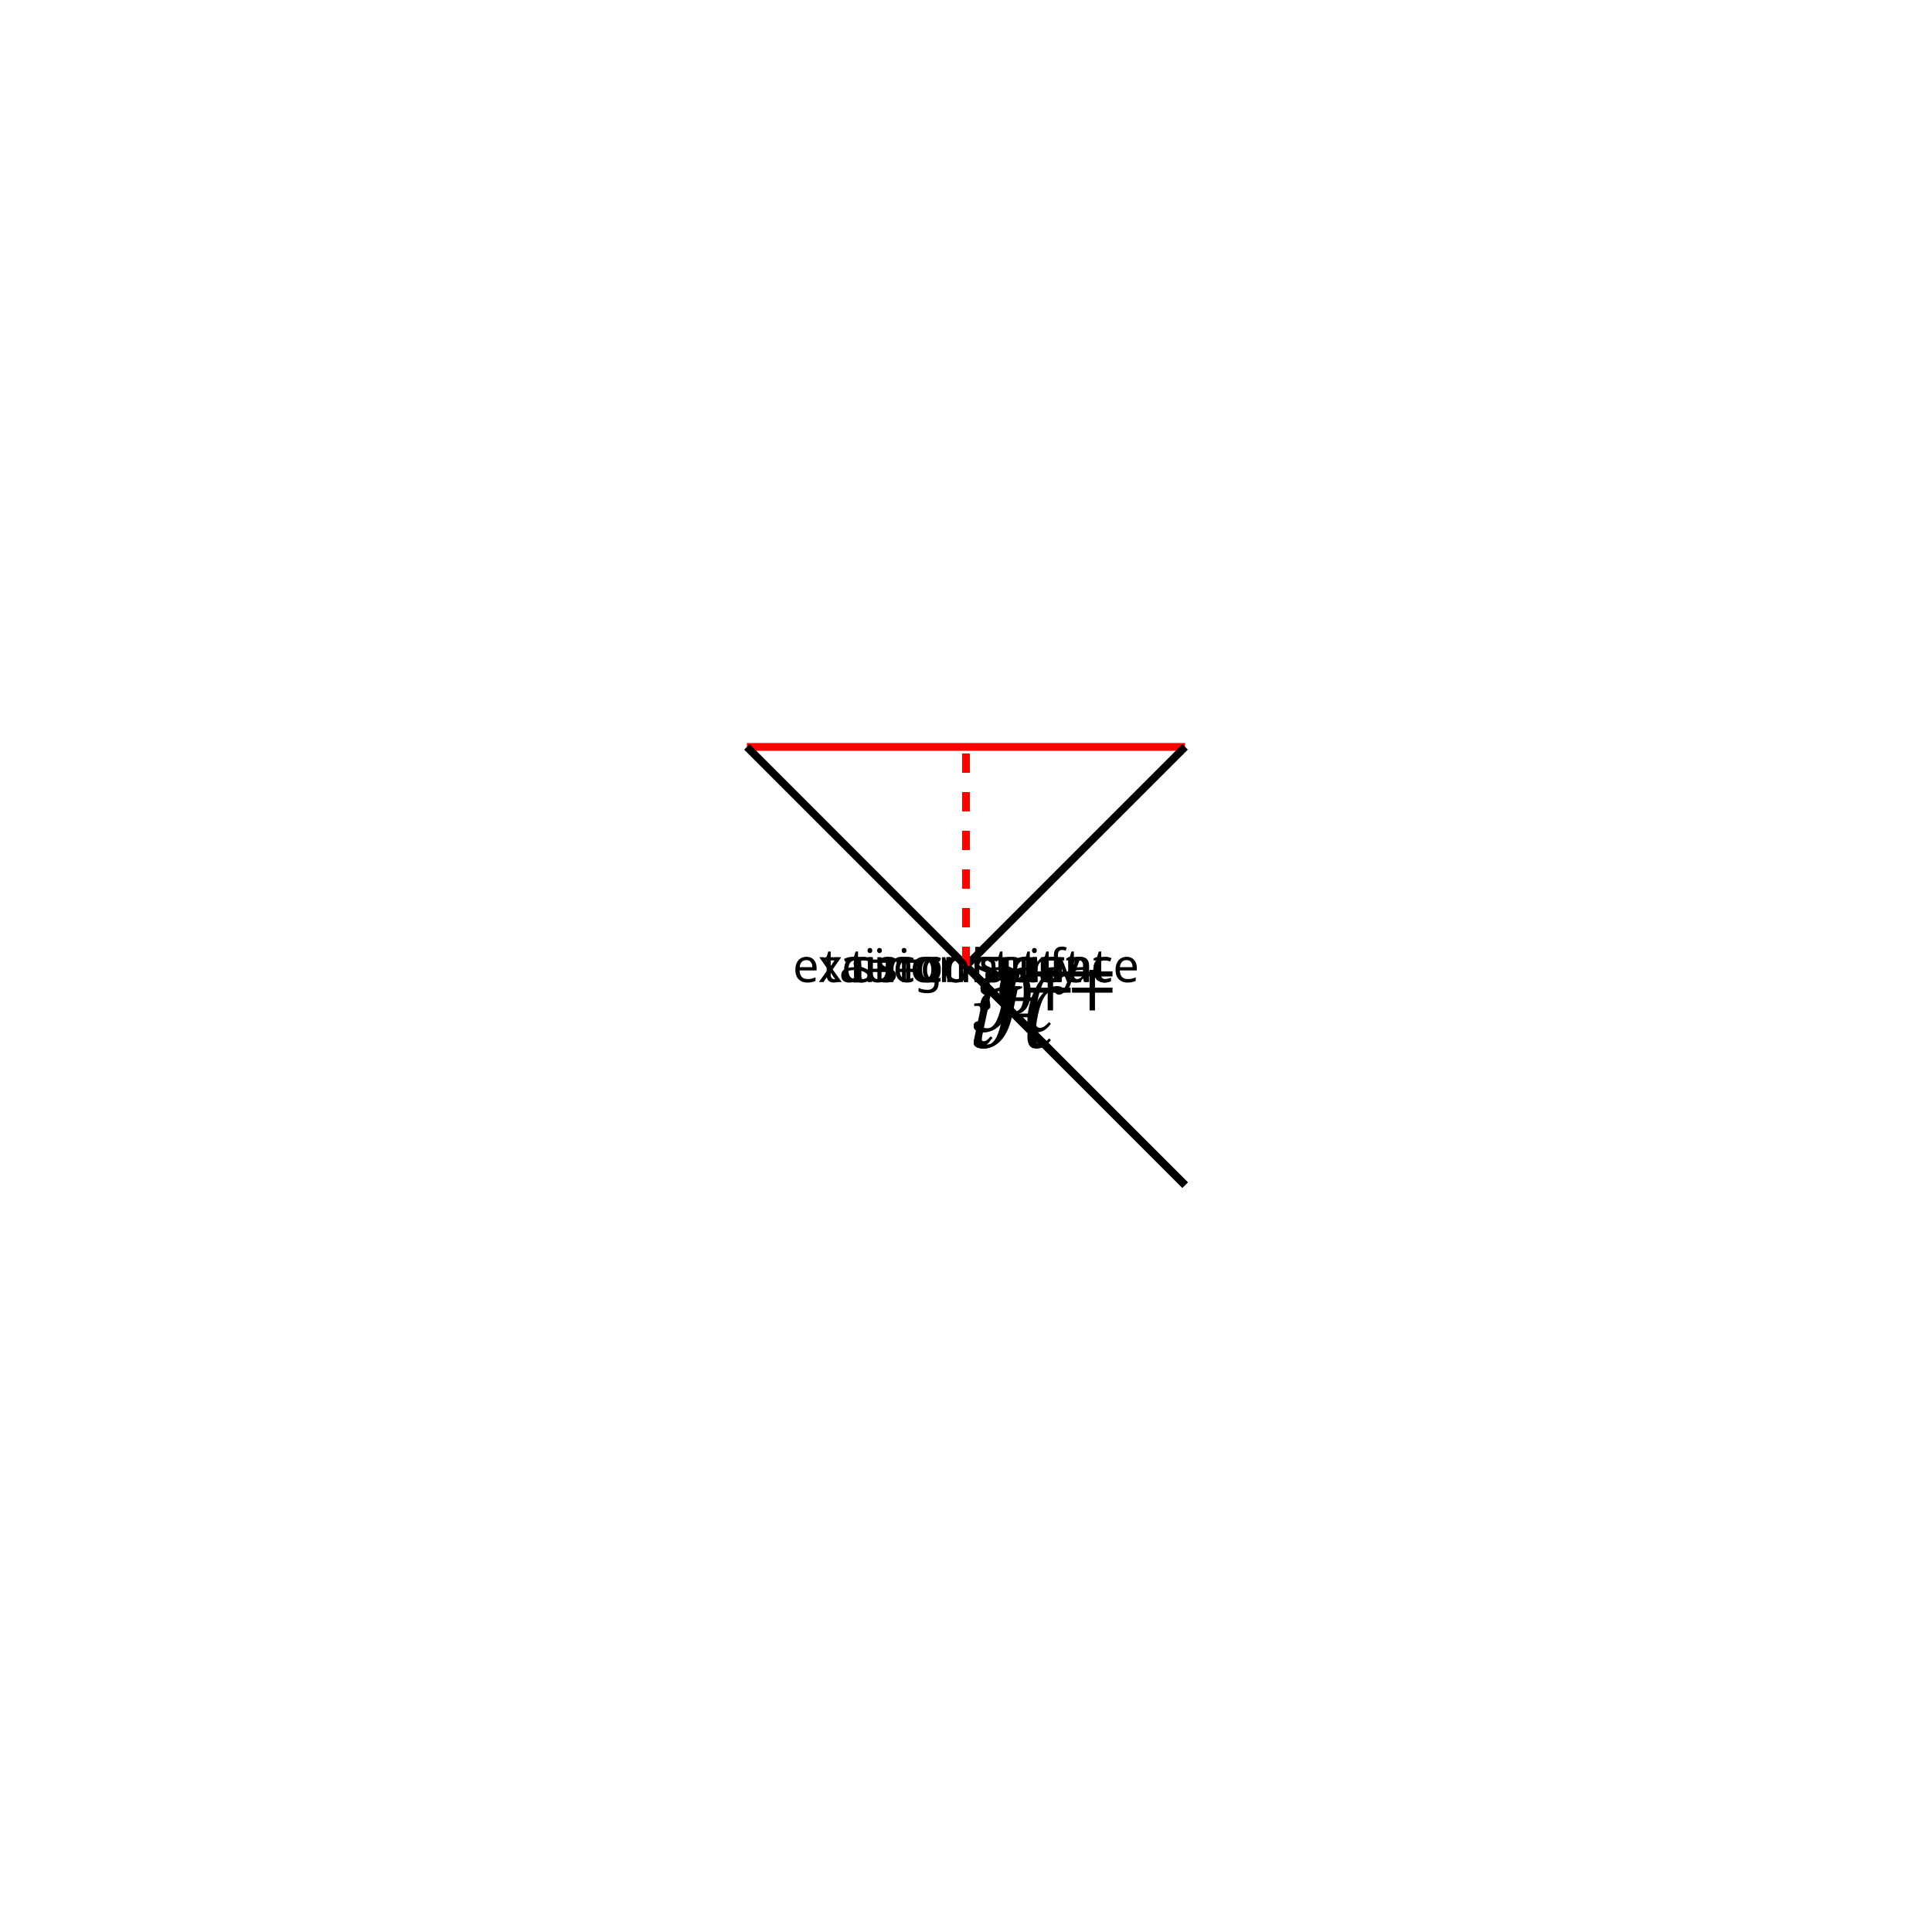
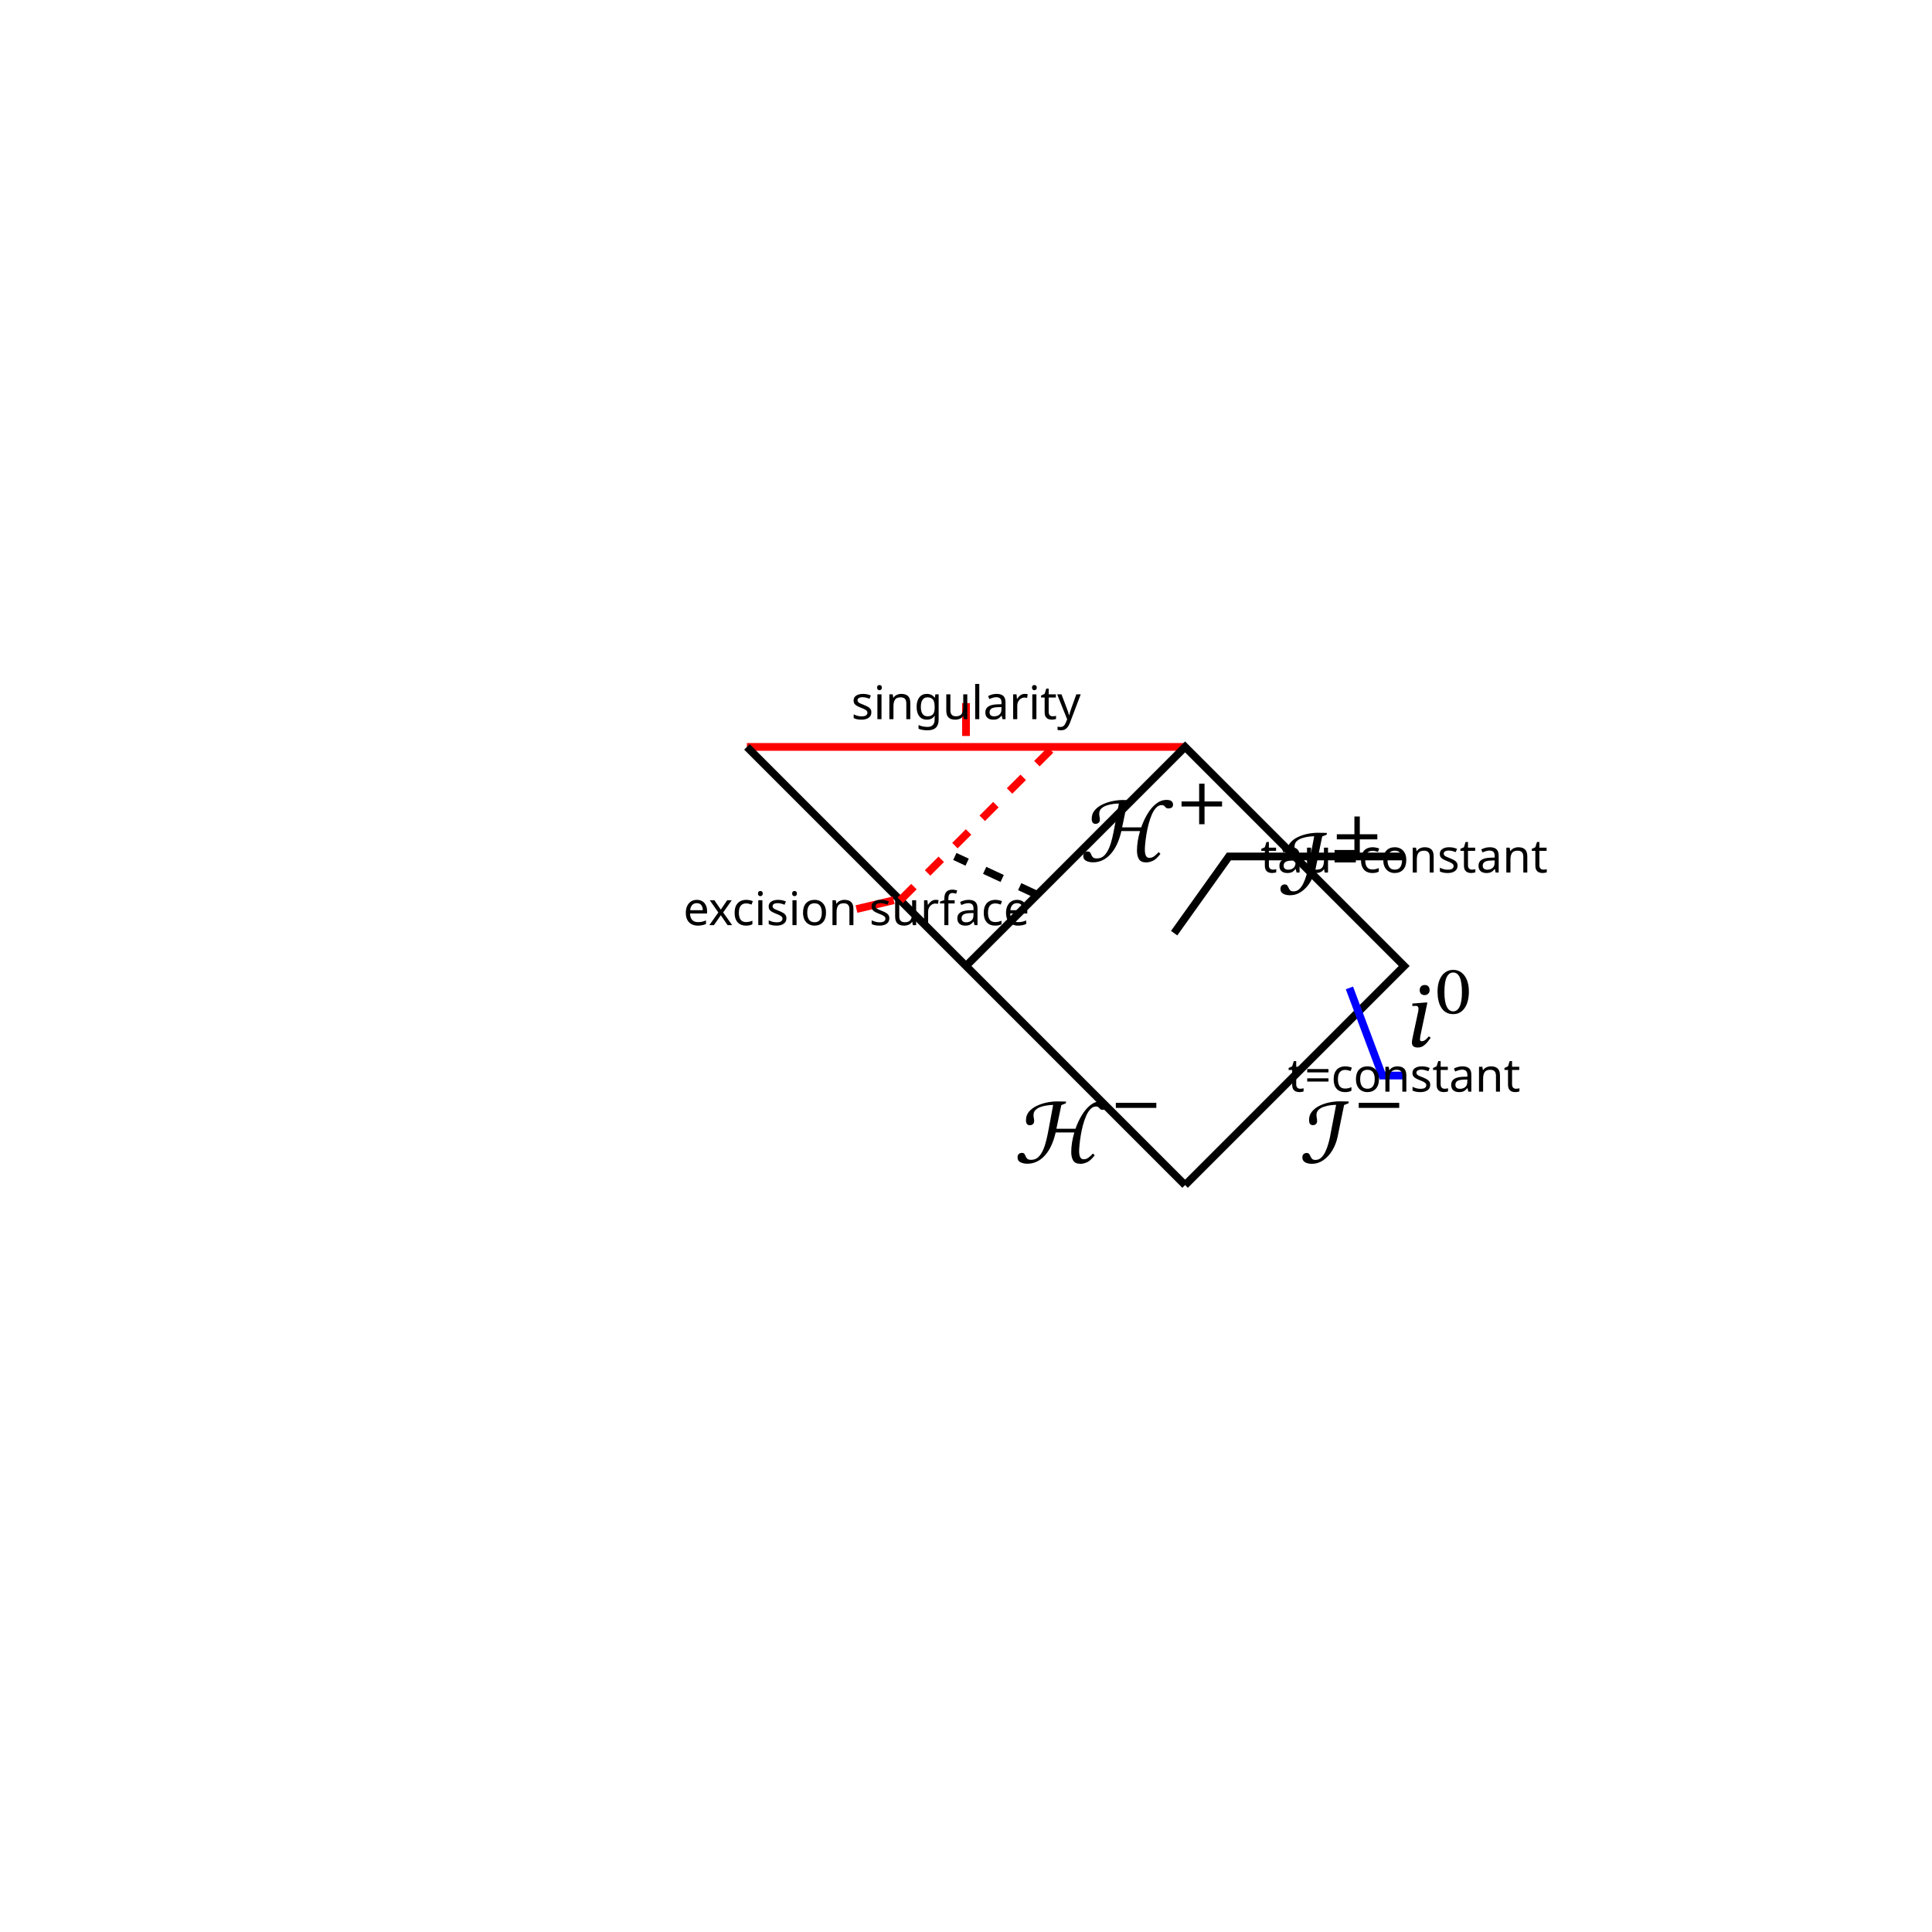
<svg xmlns="http://www.w3.org/2000/svg" width="500" height="500" viewBox="0 0 500 500">
  <path d="M 193.30 193.30 L 306.70 193.30" style="stroke: #FF0000; fill: none; stroke-width: 2.0px" />
  <path d="M 306.70 306.70 L 250.00 250.00 L 193.30 193.30" style="stroke: #000000; fill: none; stroke-width: 2.0px" />
-   <path d="M 250.00 250.00 L 306.70 193.30 L 250.00 250.00 L 306.70 306.70" style="stroke: #000000; fill: none; stroke-width: 2.0px" />
-   <g transform="translate(250.00,250.00)">
+   <path d="M 250.00 250.00 L 306.70 193.30 L 363.40 250.00 L 306.70 306.70" style="stroke: #000000; fill: none; stroke-width: 2.0px" />
+   <g transform="translate(363.40,250.00)">
    <svg width="17.552" height="22.095" viewBox="0.248 -20.879 17.552 22.095">
      <symbol id="STIXTwoMathRegular_3334" viewBox="0 -31.524 3.06 51.216">
        <path d="M 2.628 -5.712 L 2.628 -5.712 L 1.728 -1.44 Q 1.728 -1.44 1.698 -1.254 Q 1.668 -1.068 1.668 -0.936 Q 1.668 -0.708 1.884 -0.708 Q 2.196 -0.708 2.436 -0.942 Q 2.676 -1.176 2.82 -1.332 L 3.06 -1.152 Q 2.856 -0.864 2.616 -0.57 Q 2.376 -0.276 2.076 -0.084 Q 1.776 0.108 1.38 0.108 Q 0.624 0.108 0.624 -0.528 Q 0.624 -0.684 0.666 -0.93 Q 0.708 -1.176 0.828 -1.704 L 1.44 -4.56 Q 1.44 -4.56 1.458 -4.668 Q 1.476 -4.776 1.476 -4.932 Q 1.476 -5.052 1.404 -5.166 Q 1.332 -5.28 1.092 -5.28 Q 0.936 -5.28 0.81 -5.268 Q 0.684 -5.256 0.684 -5.256 L 0.684 -5.58 L 2.364 -5.712 Z M 2.916 -7.32 L 2.916 -7.32 Q 2.916 -7.02 2.724 -6.846 Q 2.532 -6.672 2.256 -6.672 Q 1.992 -6.672 1.812 -6.84 Q 1.632 -7.008 1.632 -7.32 Q 1.632 -7.632 1.812 -7.806 Q 1.992 -7.98 2.292 -7.98 Q 2.592 -7.98 2.754 -7.8 Q 2.916 -7.62 2.916 -7.32 Z " />
      </symbol>
      <use href="#STIXTwoMathRegular_3334" x="1" y="-63.048" width="6.12" height="102.432" fill="black" />
      <symbol id="STIXTwoMathRegular_4273" viewBox="0 -31.524 6.384 51.216">
        <path d="M 6.384 -3.972 L 6.384 -3.972 Q 6.384 -3.18 6.216 -2.436 Q 6.048 -1.692 5.694 -1.11 Q 5.34 -0.528 4.788 -0.186 Q 4.236 0.156 3.48 0.156 Q 2.712 0.156 2.16 -0.174 Q 1.608 -0.504 1.26 -1.08 Q 0.912 -1.656 0.75 -2.406 Q 0.588 -3.156 0.588 -3.996 Q 0.588 -5.244 0.948 -6.144 Q 1.308 -7.044 1.962 -7.536 Q 2.616 -8.028 3.504 -8.028 Q 4.332 -8.028 4.986 -7.554 Q 5.64 -7.08 6.012 -6.174 Q 6.384 -5.268 6.384 -3.972 Z M 5.1 -3.888 L 5.1 -3.888 Q 5.1 -5.772 4.692 -6.654 Q 4.284 -7.536 3.48 -7.536 Q 2.688 -7.536 2.274 -6.654 Q 1.86 -5.772 1.86 -3.936 Q 1.86 -2.124 2.286 -1.242 Q 2.712 -0.36 3.48 -0.36 Q 4.26 -0.36 4.68 -1.248 Q 5.1 -2.136 5.1 -3.888 Z " />
      </symbol>
      <use href="#STIXTwoMathRegular_4273" x="8.056" y="-52.774" width="8.938" height="71.702" fill="black" />
    </svg>
  </g>
-   <path d="M 250.00 250.00 M 250.00 250.00 M 250.00 250.00 M 250.00 250.00" style="stroke: #000000; fill: none; stroke-width: 1.0px" />
-   <g transform="translate(250.00,250.00)">
+   <path d="M 329.38 210.31 M 335.05 284.02 M 261.34 284.02 M 278.35 201.81" style="stroke: #000000; fill: none; stroke-width: 1.0px" />
+   <g transform="translate(329.38,210.31)">
    <svg width="27.07" height="22.383" viewBox="-0.544 -21.143 27.07 22.383">
      <symbol id="STIXTwoMathRegular_1226" viewBox="0 -31.524 6.24 51.216">
        <path d="M 1.452 0.12 L 1.452 0.12 Q 1.152 0.12 0.87 0.042 Q 0.588 -0.036 0.408 -0.222 Q 0.228 -0.408 0.228 -0.708 Q 0.228 -0.996 0.39 -1.14 Q 0.552 -1.284 0.768 -1.284 Q 1.008 -1.284 1.11 -1.146 Q 1.212 -1.008 1.284 -0.834 Q 1.356 -0.66 1.488 -0.522 Q 1.62 -0.384 1.92 -0.384 Q 2.352 -0.384 2.67 -0.684 Q 2.988 -0.984 3.21 -1.458 Q 3.432 -1.932 3.576 -2.442 Q 3.72 -2.952 3.804 -3.36 L 4.596 -7.512 Q 4.284 -7.512 3.858 -7.458 Q 3.432 -7.404 3.018 -7.266 Q 2.604 -7.128 2.328 -6.87 Q 2.052 -6.612 2.052 -6.192 Q 2.052 -6.012 2.094 -5.808 Q 2.136 -5.604 2.136 -5.436 Q 2.136 -5.172 1.986 -5.028 Q 1.836 -4.884 1.596 -4.884 Q 1.308 -4.884 1.2 -5.07 Q 1.092 -5.256 1.092 -5.544 Q 1.092 -6.18 1.47 -6.642 Q 1.848 -7.104 2.454 -7.398 Q 3.06 -7.692 3.75 -7.83 Q 4.44 -7.968 5.064 -7.968 Q 5.172 -7.968 5.382 -7.962 Q 5.592 -7.956 5.832 -7.956 Q 6.072 -7.956 6.24 -7.944 L 6.204 -7.716 L 5.628 -7.488 L 4.8 -3.432 Q 4.596 -2.436 4.11 -1.626 Q 3.624 -0.816 2.94 -0.348 Q 2.256 0.12 1.452 0.12 Z " />
      </symbol>
      <use href="#STIXTwoMathRegular_1226" x="1" y="-63.048" width="12.48" height="102.432" fill="black" />
      <symbol id="STIXTwoMathRegular_4283" viewBox="0 -31.524 8.376 51.216">
        <path d="M 8.376 -2.724 L 8.376 -2.724 L 5.136 -2.724 L 5.136 0.552 L 4.14 0.552 L 4.14 -2.724 L 0.888 -2.724 L 0.888 -3.66 L 4.14 -3.66 L 4.14 -6.948 L 5.136 -6.948 L 5.136 -3.66 L 8.376 -3.66 Z " />
      </symbol>
      <use href="#STIXTwoMathRegular_4283" x="14.8" y="-54.55" width="11.726" height="71.702" fill="black" />
    </svg>
  </g>
-   <g transform="translate(250.00,250.00)">
+   <g transform="translate(335.05,284.02)">
    <svg width="27.07" height="18.176" viewBox="-0.544 -16.936 27.07 18.176">
      <symbol id="STIXTwoMathRegular_1226" viewBox="0 -31.524 6.24 51.216">
        <path d="M 1.452 0.12 L 1.452 0.12 Q 1.152 0.12 0.87 0.042 Q 0.588 -0.036 0.408 -0.222 Q 0.228 -0.408 0.228 -0.708 Q 0.228 -0.996 0.39 -1.14 Q 0.552 -1.284 0.768 -1.284 Q 1.008 -1.284 1.11 -1.146 Q 1.212 -1.008 1.284 -0.834 Q 1.356 -0.66 1.488 -0.522 Q 1.62 -0.384 1.92 -0.384 Q 2.352 -0.384 2.67 -0.684 Q 2.988 -0.984 3.21 -1.458 Q 3.432 -1.932 3.576 -2.442 Q 3.72 -2.952 3.804 -3.36 L 4.596 -7.512 Q 4.284 -7.512 3.858 -7.458 Q 3.432 -7.404 3.018 -7.266 Q 2.604 -7.128 2.328 -6.87 Q 2.052 -6.612 2.052 -6.192 Q 2.052 -6.012 2.094 -5.808 Q 2.136 -5.604 2.136 -5.436 Q 2.136 -5.172 1.986 -5.028 Q 1.836 -4.884 1.596 -4.884 Q 1.308 -4.884 1.2 -5.07 Q 1.092 -5.256 1.092 -5.544 Q 1.092 -6.18 1.47 -6.642 Q 1.848 -7.104 2.454 -7.398 Q 3.06 -7.692 3.75 -7.83 Q 4.44 -7.968 5.064 -7.968 Q 5.172 -7.968 5.382 -7.962 Q 5.592 -7.956 5.832 -7.956 Q 6.072 -7.956 6.24 -7.944 L 6.204 -7.716 L 5.628 -7.488 L 4.8 -3.432 Q 4.596 -2.436 4.11 -1.626 Q 3.624 -0.816 2.94 -0.348 Q 2.256 0.12 1.452 0.12 Z " />
      </symbol>
      <use href="#STIXTwoMathRegular_1226" x="1" y="-63.048" width="12.48" height="102.432" fill="black" />
      <symbol id="STIXTwoMathRegular_4284" viewBox="0 -31.524 8.376 51.216">
        <path d="M 8.376 -2.724 L 8.376 -2.724 L 0.888 -2.724 L 0.888 -3.66 L 8.376 -3.66 Z " />
      </symbol>
      <use href="#STIXTwoMathRegular_4284" x="14.8" y="-54.55" width="11.726" height="71.702" fill="black" />
    </svg>
  </g>
-   <g transform="translate(250.00,250.00)">
+   <g transform="translate(261.34,284.02)">
    <svg width="37.918" height="18.176" viewBox="-0.664 -16.96 37.918 18.176">
      <symbol id="STIXTwoMathRegular_1221" viewBox="0 -31.524 11.784 51.216">
        <path d="M 1.428 0.096 L 1.428 0.096 Q 0.936 0.096 0.552 -0.09 Q 0.168 -0.276 0.168 -0.72 Q 0.168 -1.02 0.336 -1.164 Q 0.504 -1.308 0.732 -1.308 Q 0.972 -1.308 1.062 -1.17 Q 1.152 -1.032 1.218 -0.858 Q 1.284 -0.684 1.428 -0.546 Q 1.572 -0.408 1.932 -0.408 Q 2.496 -0.408 2.874 -0.78 Q 3.252 -1.152 3.504 -1.752 Q 3.756 -2.352 3.918 -3.054 Q 4.08 -3.756 4.2 -4.416 L 4.776 -7.512 Q 4.476 -7.512 4.044 -7.458 Q 3.612 -7.404 3.198 -7.266 Q 2.784 -7.128 2.508 -6.87 Q 2.232 -6.612 2.232 -6.192 Q 2.232 -6.012 2.274 -5.808 Q 2.316 -5.604 2.316 -5.436 Q 2.316 -5.16 2.154 -5.022 Q 1.992 -4.884 1.752 -4.884 Q 1.26 -4.884 1.26 -5.544 Q 1.26 -6.18 1.644 -6.636 Q 2.028 -7.092 2.64 -7.386 Q 3.252 -7.68 3.954 -7.824 Q 4.656 -7.968 5.28 -7.968 Q 5.388 -7.968 5.598 -7.962 Q 5.808 -7.956 6.048 -7.956 Q 6.288 -7.956 6.456 -7.944 L 6.408 -7.716 L 5.832 -7.488 L 5.196 -4.428 L 7.668 -4.428 Q 7.992 -5.364 8.478 -6.174 Q 8.964 -6.984 9.588 -7.482 Q 10.212 -7.98 10.944 -7.98 Q 11.424 -7.98 11.604 -7.8 Q 11.784 -7.62 11.784 -7.38 Q 11.784 -7.092 11.604 -6.984 Q 11.424 -6.876 11.22 -6.876 Q 10.968 -6.876 10.86 -6.984 Q 10.752 -7.092 10.65 -7.2 Q 10.548 -7.308 10.308 -7.308 Q 9.924 -7.308 9.606 -6.978 Q 9.288 -6.648 9.048 -6.102 Q 8.808 -5.556 8.634 -4.902 Q 8.46 -4.248 8.352 -3.594 Q 8.244 -2.94 8.19 -2.394 Q 8.136 -1.848 8.136 -1.524 Q 8.136 -1.056 8.268 -0.768 Q 8.4 -0.48 8.736 -0.48 Q 9.096 -0.48 9.414 -0.744 Q 9.732 -1.008 9.924 -1.224 L 10.152 -0.996 Q 9.612 -0.288 9.15 -0.09 Q 8.688 0.108 8.328 0.108 Q 7.62 0.108 7.368 -0.318 Q 7.116 -0.744 7.116 -1.416 Q 7.116 -2.592 7.512 -3.948 L 5.1 -3.948 Q 4.644 -1.992 3.684 -0.948 Q 2.724 0.096 1.428 0.096 Z " />
      </symbol>
      <use href="#STIXTwoMathRegular_1221" x="1" y="-63.048" width="23.568" height="102.432" fill="black" />
      <symbol id="STIXTwoMathRegular_4284" viewBox="0 -31.524 8.376 51.216">
        <path d="M 8.376 -2.724 L 8.376 -2.724 L 0.888 -2.724 L 0.888 -3.66 L 8.376 -3.66 Z " />
      </symbol>
      <use href="#STIXTwoMathRegular_4284" x="25.528" y="-54.574" width="11.726" height="71.702" fill="black" />
    </svg>
  </g>
-   <g transform="translate(250.00,250.00)">
+   <g transform="translate(278.35,201.81)">
    <svg width="37.918" height="22.383" viewBox="-0.664 -21.167 37.918 22.383">
      <symbol id="STIXTwoMathRegular_1221" viewBox="0 -31.524 11.784 51.216">
        <path d="M 1.428 0.096 L 1.428 0.096 Q 0.936 0.096 0.552 -0.09 Q 0.168 -0.276 0.168 -0.72 Q 0.168 -1.02 0.336 -1.164 Q 0.504 -1.308 0.732 -1.308 Q 0.972 -1.308 1.062 -1.17 Q 1.152 -1.032 1.218 -0.858 Q 1.284 -0.684 1.428 -0.546 Q 1.572 -0.408 1.932 -0.408 Q 2.496 -0.408 2.874 -0.78 Q 3.252 -1.152 3.504 -1.752 Q 3.756 -2.352 3.918 -3.054 Q 4.08 -3.756 4.2 -4.416 L 4.776 -7.512 Q 4.476 -7.512 4.044 -7.458 Q 3.612 -7.404 3.198 -7.266 Q 2.784 -7.128 2.508 -6.87 Q 2.232 -6.612 2.232 -6.192 Q 2.232 -6.012 2.274 -5.808 Q 2.316 -5.604 2.316 -5.436 Q 2.316 -5.16 2.154 -5.022 Q 1.992 -4.884 1.752 -4.884 Q 1.26 -4.884 1.26 -5.544 Q 1.26 -6.18 1.644 -6.636 Q 2.028 -7.092 2.64 -7.386 Q 3.252 -7.68 3.954 -7.824 Q 4.656 -7.968 5.28 -7.968 Q 5.388 -7.968 5.598 -7.962 Q 5.808 -7.956 6.048 -7.956 Q 6.288 -7.956 6.456 -7.944 L 6.408 -7.716 L 5.832 -7.488 L 5.196 -4.428 L 7.668 -4.428 Q 7.992 -5.364 8.478 -6.174 Q 8.964 -6.984 9.588 -7.482 Q 10.212 -7.98 10.944 -7.98 Q 11.424 -7.98 11.604 -7.8 Q 11.784 -7.62 11.784 -7.38 Q 11.784 -7.092 11.604 -6.984 Q 11.424 -6.876 11.22 -6.876 Q 10.968 -6.876 10.86 -6.984 Q 10.752 -7.092 10.65 -7.2 Q 10.548 -7.308 10.308 -7.308 Q 9.924 -7.308 9.606 -6.978 Q 9.288 -6.648 9.048 -6.102 Q 8.808 -5.556 8.634 -4.902 Q 8.46 -4.248 8.352 -3.594 Q 8.244 -2.94 8.19 -2.394 Q 8.136 -1.848 8.136 -1.524 Q 8.136 -1.056 8.268 -0.768 Q 8.4 -0.48 8.736 -0.48 Q 9.096 -0.48 9.414 -0.744 Q 9.732 -1.008 9.924 -1.224 L 10.152 -0.996 Q 9.612 -0.288 9.15 -0.09 Q 8.688 0.108 8.328 0.108 Q 7.62 0.108 7.368 -0.318 Q 7.116 -0.744 7.116 -1.416 Q 7.116 -2.592 7.512 -3.948 L 5.1 -3.948 Q 4.644 -1.992 3.684 -0.948 Q 2.724 0.096 1.428 0.096 Z " />
      </symbol>
      <use href="#STIXTwoMathRegular_1221" x="1" y="-63.048" width="23.568" height="102.432" fill="black" />
      <symbol id="STIXTwoMathRegular_4283" viewBox="0 -31.524 8.376 51.216">
        <path d="M 8.376 -2.724 L 8.376 -2.724 L 5.136 -2.724 L 5.136 0.552 L 4.14 0.552 L 4.14 -2.724 L 0.888 -2.724 L 0.888 -3.66 L 4.14 -3.66 L 4.14 -6.948 L 5.136 -6.948 L 5.136 -3.66 L 8.376 -3.66 Z " />
      </symbol>
      <use href="#STIXTwoMathRegular_4283" x="25.528" y="-54.574" width="11.726" height="71.702" fill="black" />
    </svg>
  </g>
-   <path d="M 250.00 250.00 L 250.00 250.00" style="stroke: #FF0000; fill: none; stroke-width: 2.0px" />
-   <text x="250.00" y="250.00" style="font-size: 12px; fill: #000000; font-family: sans-serif" text-anchor="middle" dominant-baseline="middle">singularity</text>
-   <path d="M 250.00 250.00 M 250.00 250.00" style="stroke: #0000FF; fill: none; stroke-width: 2.0px" />
-   <path d="M 250.00 250.00 L 250.00 250.00 L 250.00 250.00" style="stroke: #0000FF; fill: none; stroke-width: 2.0px" />
-   <text x="250.00" y="250.00" style="font-size: 12px; fill: #000000; font-family: sans-serif" text-anchor="middle" dominant-baseline="middle">t=constant</text>
-   <path d="M 250.00 250.00 L 250.00 193.30" style="stroke: #FF0000; fill: none; stroke-width: 2.0px; stroke-dasharray: 5,5" />
-   <path d="M 250.00 250.00 L 250.00 250.00" style="stroke: #FF0000; fill: none; stroke-width: 2.0px" />
-   <text x="250.00" y="250.00" style="font-size: 12px; fill: #000000; font-family: sans-serif" text-anchor="middle" dominant-baseline="middle">excision surface</text>
-   <path d="M 250.00 250.00 M 250.00 250.00" style="stroke: #000000; fill: none; stroke-width: 2.0px" />
-   <path d="M 250.00 250.00 L 250.00 250.00" style="stroke: #000000; fill: none; stroke-width: 2.0px; stroke-dasharray: 5,5" />
-   <path d="M 250.00 250.00 L 250.00 250.00 L 250.00 250.00" style="stroke: #000000; fill: none; stroke-width: 2.0px" />
-   <text x="250.00" y="250.00" style="font-size: 12px; fill: #000000; font-family: sans-serif" text-anchor="middle" dominant-baseline="middle">tau=constant</text>
+   <path d="M 250.00 190.47 L 250.00 181.96" style="stroke: #FF0000; fill: none; stroke-width: 2.0px" />
+   <text x="250.00" y="181.96" style="font-size: 12px; fill: #000000; font-family: sans-serif" text-anchor="middle" dominant-baseline="middle">singularity</text>
+   <path d="M 250.00 250.00 M 363.40 250.00" style="stroke: #0000FF; fill: none; stroke-width: 2.0px" />
+   <path d="M 349.23 255.67 L 357.73 278.35 L 363.40 278.35" style="stroke: #0000FF; fill: none; stroke-width: 2.0px" />
+   <text x="363.40" y="278.35" style="font-size: 12px; fill: #000000; font-family: sans-serif" text-anchor="middle" dominant-baseline="middle">t=constant</text>
+   <path d="M 232.99 232.99 L 272.68 193.30" style="stroke: #FF0000; fill: none; stroke-width: 2.0px; stroke-dasharray: 5,5" />
+   <path d="M 231.29 232.99 L 221.65 235.26" style="stroke: #FF0000; fill: none; stroke-width: 2.0px" />
+   <text x="221.65" y="235.26" style="font-size: 12px; fill: #000000; font-family: sans-serif" text-anchor="middle" dominant-baseline="middle">excision surface</text>
+   <path d="M 268.43 231.57 M 363.40 250.00" style="stroke: #000000; fill: none; stroke-width: 2.0px" />
+   <path d="M 268.43 231.57 L 247.11 221.65" style="stroke: #000000; fill: none; stroke-width: 2.0px; stroke-dasharray: 5,5" />
+   <path d="M 303.87 241.50 L 318.04 221.65 L 363.40 221.65" style="stroke: #000000; fill: none; stroke-width: 2.0px" />
+   <text x="363.40" y="221.65" style="font-size: 12px; fill: #000000; font-family: sans-serif" text-anchor="middle" dominant-baseline="middle">tau=constant</text>
</svg>
